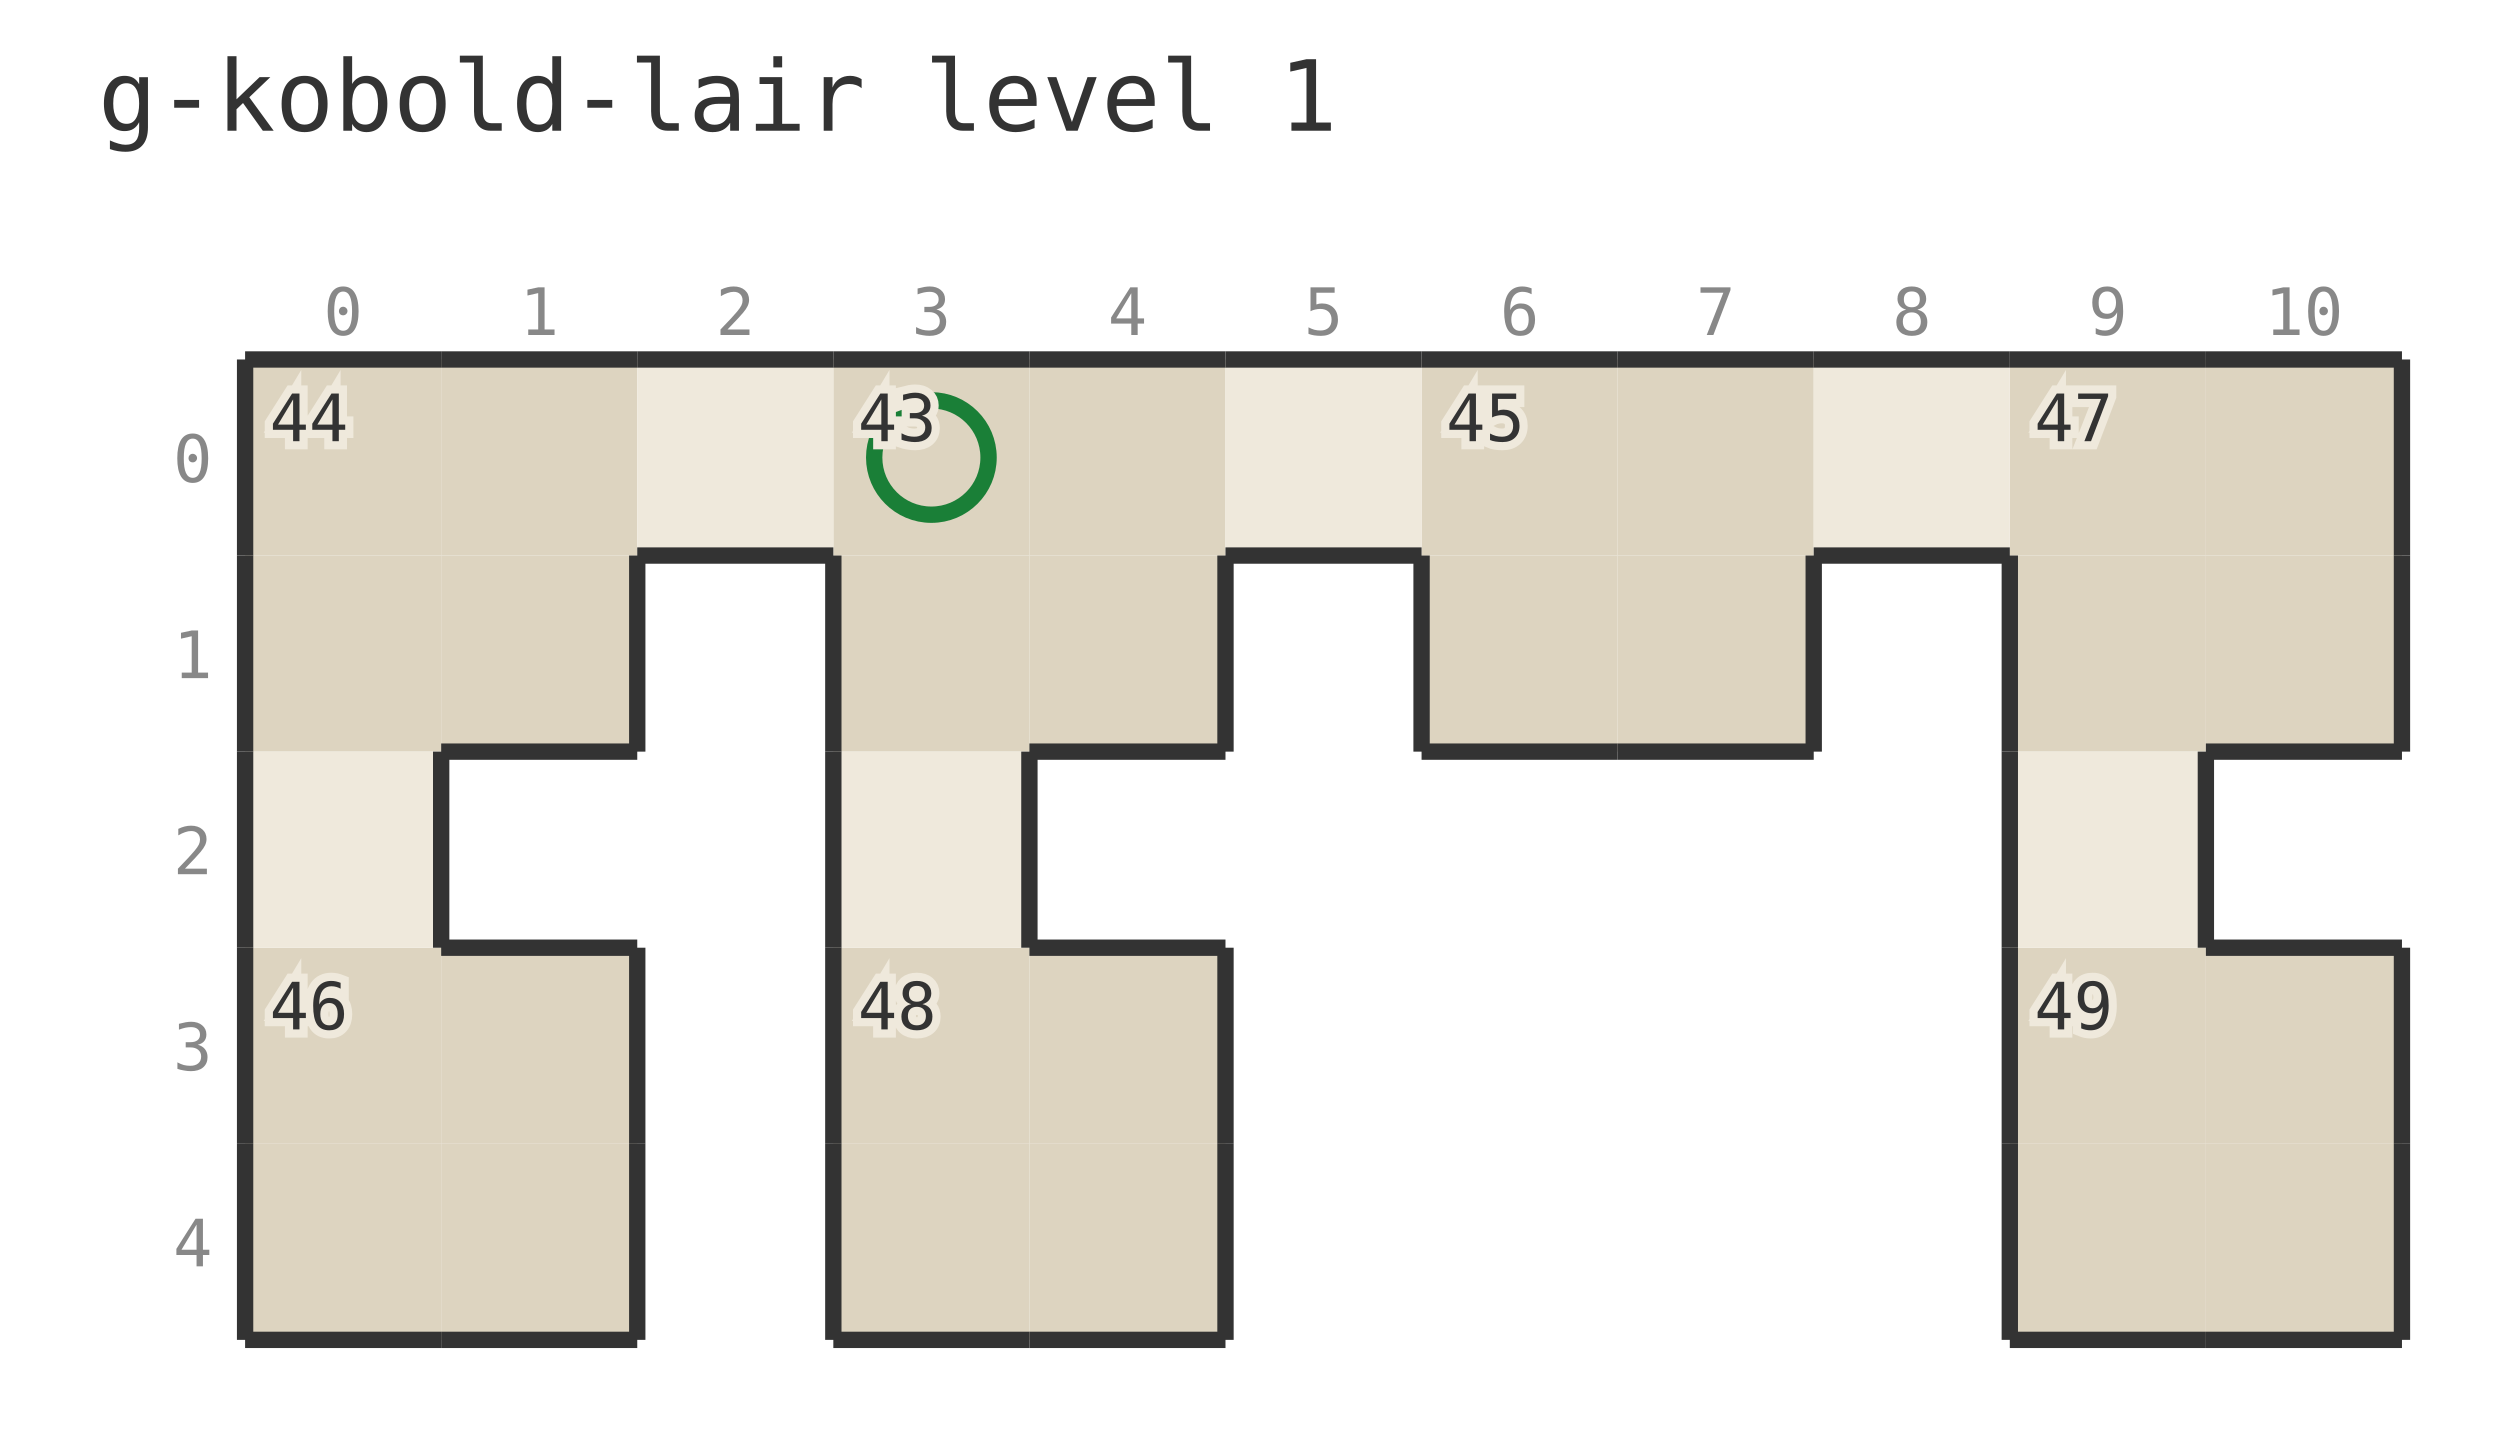
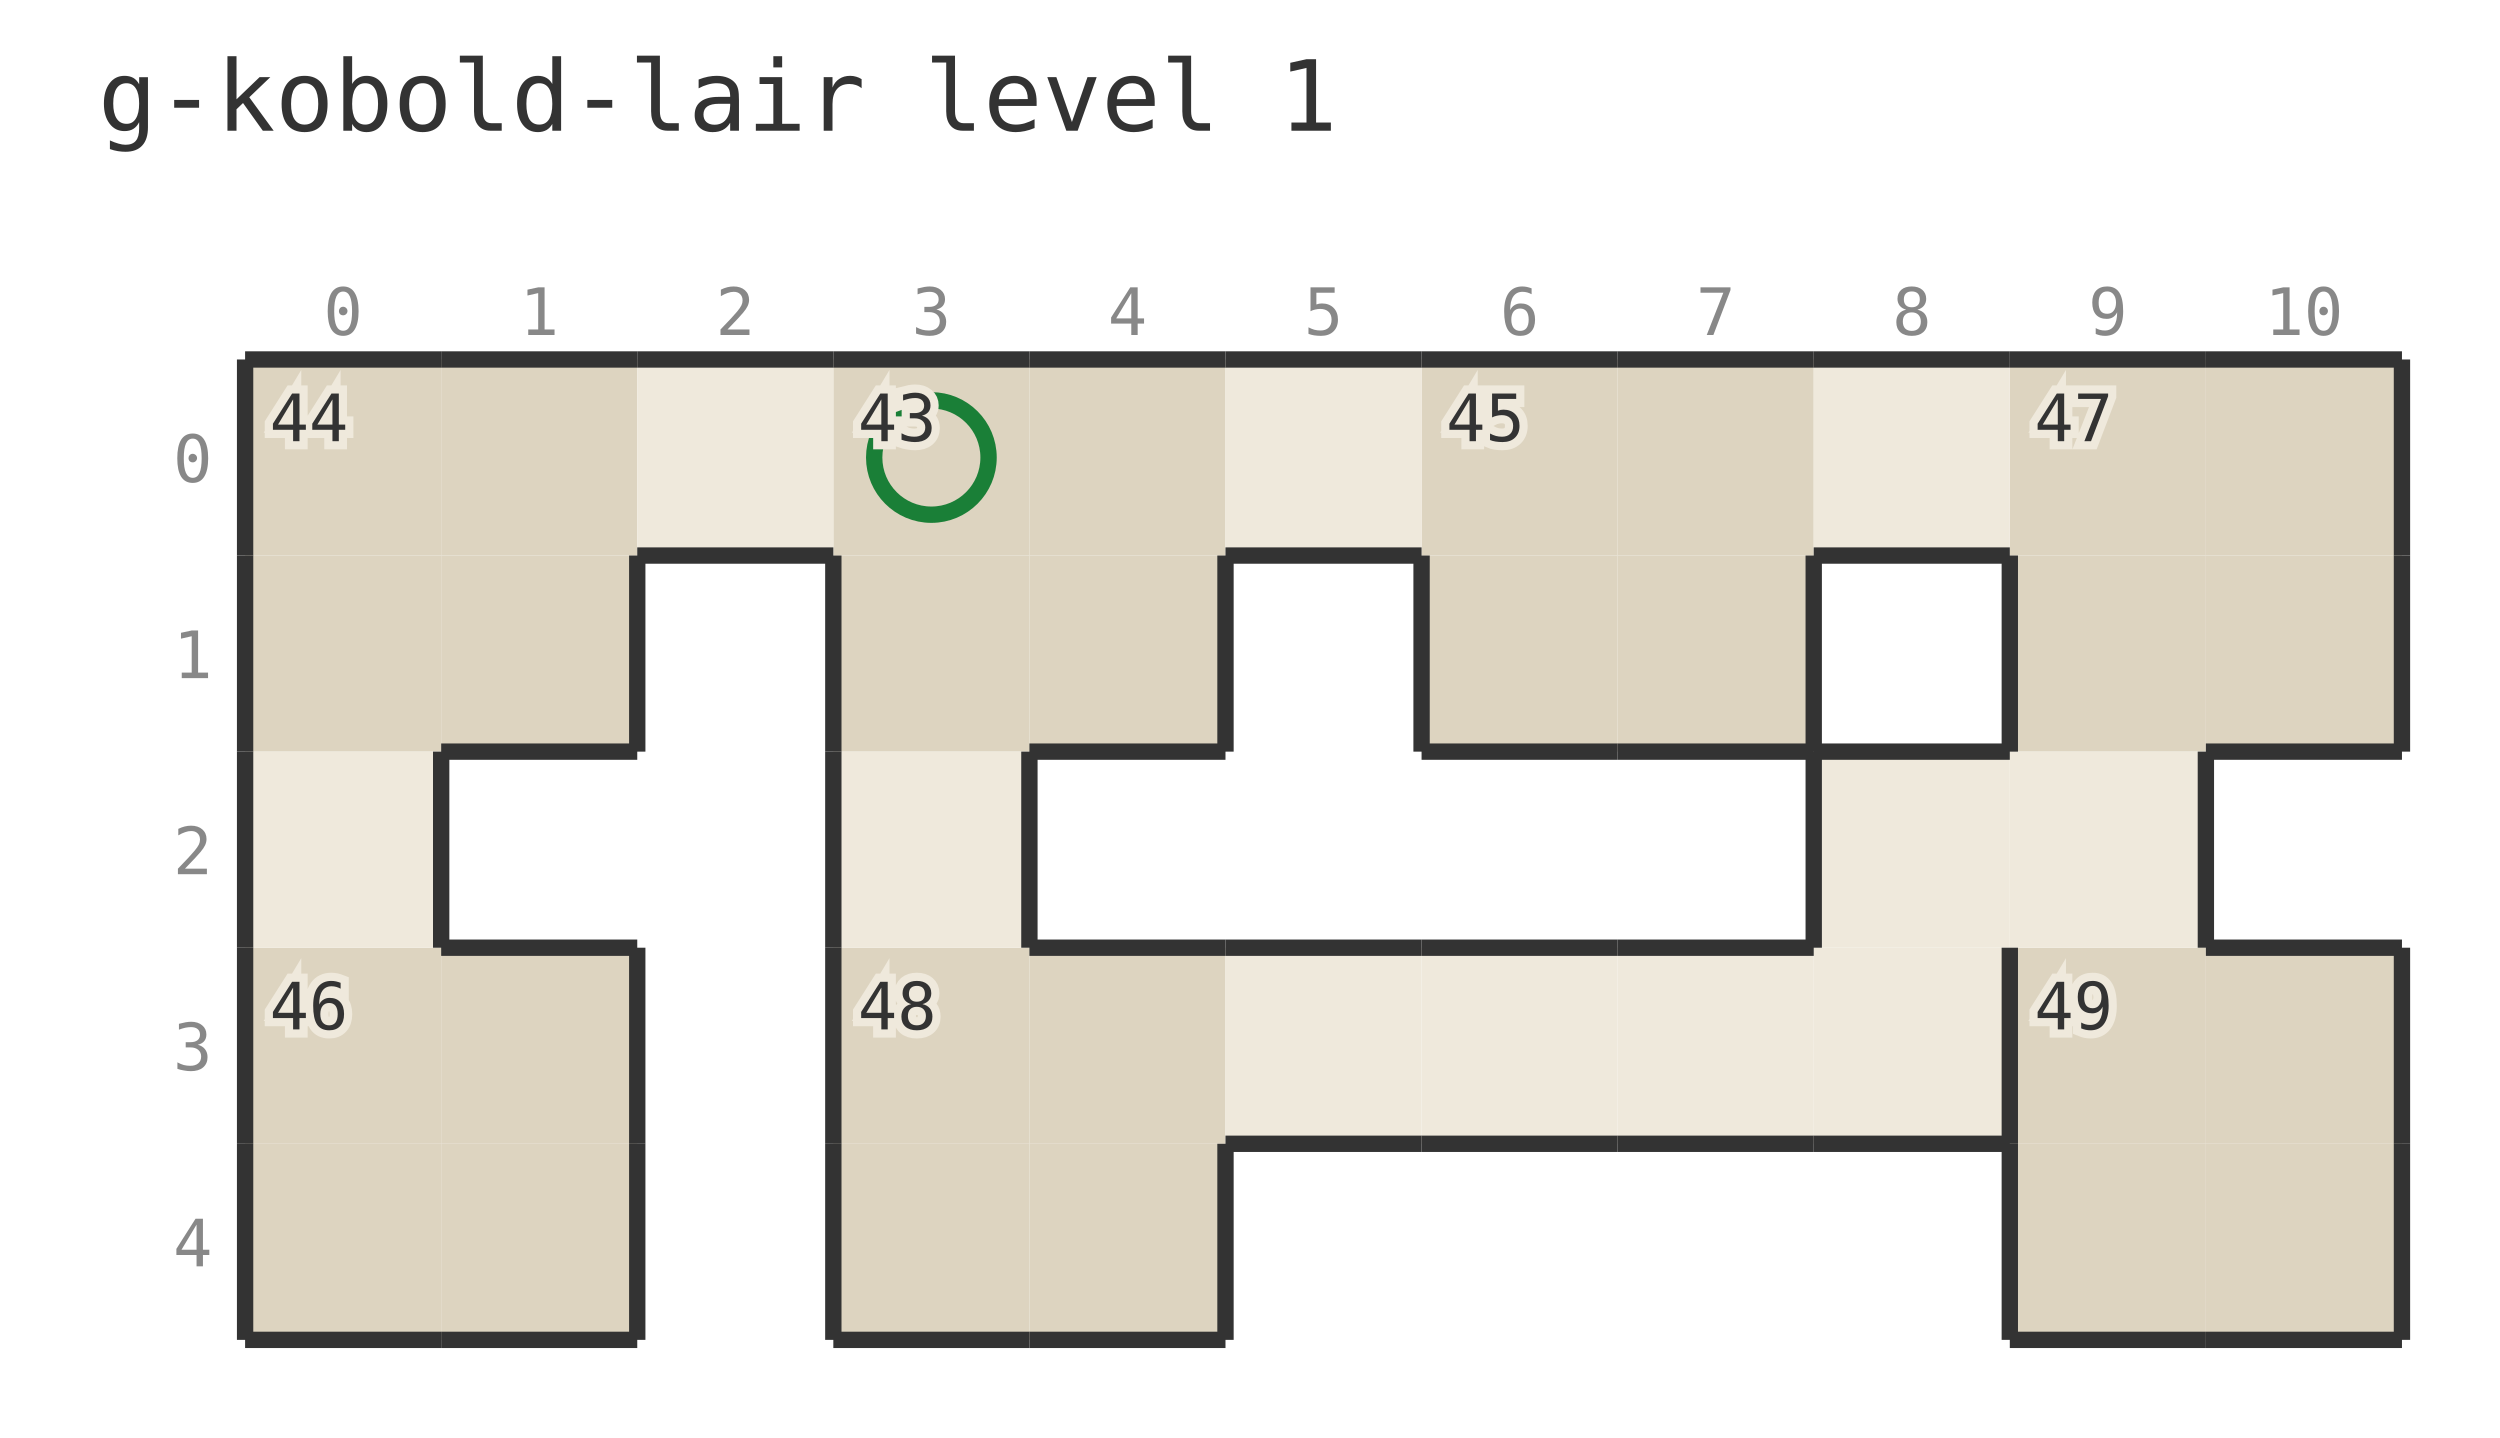
<svg xmlns="http://www.w3.org/2000/svg" width="306" height="176" viewBox="0 0 306 176">
  <text x="12" y="16" font-family="monospace" font-size="12" fill="#333333">g-kobold-lair level 1</text>
  <text x="42" y="41" font-family="monospace" font-size="8" text-anchor="middle" fill="#888888">0</text>
  <text x="66" y="41" font-family="monospace" font-size="8" text-anchor="middle" fill="#888888">1</text>
  <text x="90" y="41" font-family="monospace" font-size="8" text-anchor="middle" fill="#888888">2</text>
  <text x="114" y="41" font-family="monospace" font-size="8" text-anchor="middle" fill="#888888">3</text>
  <text x="138" y="41" font-family="monospace" font-size="8" text-anchor="middle" fill="#888888">4</text>
  <text x="162" y="41" font-family="monospace" font-size="8" text-anchor="middle" fill="#888888">5</text>
  <text x="186" y="41" font-family="monospace" font-size="8" text-anchor="middle" fill="#888888">6</text>
  <text x="210" y="41" font-family="monospace" font-size="8" text-anchor="middle" fill="#888888">7</text>
  <text x="234" y="41" font-family="monospace" font-size="8" text-anchor="middle" fill="#888888">8</text>
  <text x="258" y="41" font-family="monospace" font-size="8" text-anchor="middle" fill="#888888">9</text>
  <text x="282" y="41" font-family="monospace" font-size="8" text-anchor="middle" fill="#888888">10</text>
  <text x="26" y="59" font-family="monospace" font-size="8" text-anchor="end" fill="#888888">0</text>
  <text x="26" y="83" font-family="monospace" font-size="8" text-anchor="end" fill="#888888">1</text>
  <text x="26" y="107" font-family="monospace" font-size="8" text-anchor="end" fill="#888888">2</text>
  <text x="26" y="131" font-family="monospace" font-size="8" text-anchor="end" fill="#888888">3</text>
  <text x="26" y="155" font-family="monospace" font-size="8" text-anchor="end" fill="#888888">4</text>
  <rect x="102" y="44" width="24" height="24" fill="#ddd4c0" />
  <rect x="126" y="44" width="24" height="24" fill="#ddd4c0" />
  <rect x="102" y="68" width="24" height="24" fill="#ddd4c0" />
  <rect x="126" y="68" width="24" height="24" fill="#ddd4c0" />
  <rect x="30" y="44" width="24" height="24" fill="#ddd4c0" />
  <rect x="54" y="44" width="24" height="24" fill="#ddd4c0" />
  <rect x="30" y="68" width="24" height="24" fill="#ddd4c0" />
  <rect x="54" y="68" width="24" height="24" fill="#ddd4c0" />
  <rect x="174" y="44" width="24" height="24" fill="#ddd4c0" />
  <rect x="198" y="44" width="24" height="24" fill="#ddd4c0" />
  <rect x="174" y="68" width="24" height="24" fill="#ddd4c0" />
  <rect x="198" y="68" width="24" height="24" fill="#ddd4c0" />
  <rect x="30" y="116" width="24" height="24" fill="#ddd4c0" />
  <rect x="54" y="116" width="24" height="24" fill="#ddd4c0" />
  <rect x="30" y="140" width="24" height="24" fill="#ddd4c0" />
  <rect x="54" y="140" width="24" height="24" fill="#ddd4c0" />
  <rect x="246" y="44" width="24" height="24" fill="#ddd4c0" />
  <rect x="270" y="44" width="24" height="24" fill="#ddd4c0" />
  <rect x="246" y="68" width="24" height="24" fill="#ddd4c0" />
  <rect x="270" y="68" width="24" height="24" fill="#ddd4c0" />
  <rect x="102" y="116" width="24" height="24" fill="#ddd4c0" />
  <rect x="126" y="116" width="24" height="24" fill="#ddd4c0" />
  <rect x="102" y="140" width="24" height="24" fill="#ddd4c0" />
  <rect x="126" y="140" width="24" height="24" fill="#ddd4c0" />
  <rect x="246" y="116" width="24" height="24" fill="#ddd4c0" />
  <rect x="270" y="116" width="24" height="24" fill="#ddd4c0" />
  <rect x="246" y="140" width="24" height="24" fill="#ddd4c0" />
  <rect x="270" y="140" width="24" height="24" fill="#ddd4c0" />
  <rect x="78" y="44" width="24" height="24" fill="#efe9dc" />
  <rect x="150" y="44" width="24" height="24" fill="#efe9dc" />
  <rect x="222" y="44" width="24" height="24" fill="#efe9dc" />
  <rect x="30" y="92" width="24" height="24" fill="#efe9dc" />
  <rect x="102" y="92" width="24" height="24" fill="#efe9dc" />
+   <rect x="222" y="92" width="24" height="24" fill="#efe9dc" />
  <rect x="246" y="92" width="24" height="24" fill="#efe9dc" />
+   <rect x="150" y="116" width="24" height="24" fill="#efe9dc" />
+   <rect x="174" y="116" width="24" height="24" fill="#efe9dc" />
+   <rect x="198" y="116" width="24" height="24" fill="#efe9dc" />
+   <rect x="222" y="116" width="24" height="24" fill="#efe9dc" />
  <line x1="30" y1="44" x2="30" y2="68" stroke="#333333" stroke-width="2" />
  <line x1="30" y1="44" x2="54" y2="44" stroke="#333333" stroke-width="2" />
  <line x1="30" y1="68" x2="30" y2="92" stroke="#333333" stroke-width="2" />
  <line x1="30" y1="92" x2="30" y2="116" stroke="#333333" stroke-width="2" />
  <line x1="30" y1="116" x2="30" y2="140" stroke="#333333" stroke-width="2" />
  <line x1="30" y1="140" x2="30" y2="164" stroke="#333333" stroke-width="2" />
  <line x1="30" y1="164" x2="54" y2="164" stroke="#333333" stroke-width="2" />
  <line x1="54" y1="44" x2="78" y2="44" stroke="#333333" stroke-width="2" />
  <line x1="54" y1="92" x2="54" y2="116" stroke="#333333" stroke-width="2" />
  <line x1="54" y1="92" x2="78" y2="92" stroke="#333333" stroke-width="2" />
  <line x1="54" y1="116" x2="78" y2="116" stroke="#333333" stroke-width="2" />
  <line x1="54" y1="164" x2="78" y2="164" stroke="#333333" stroke-width="2" />
  <line x1="78" y1="44" x2="102" y2="44" stroke="#333333" stroke-width="2" />
  <line x1="78" y1="68" x2="78" y2="92" stroke="#333333" stroke-width="2" />
  <line x1="78" y1="68" x2="102" y2="68" stroke="#333333" stroke-width="2" />
  <line x1="78" y1="116" x2="78" y2="140" stroke="#333333" stroke-width="2" />
  <line x1="78" y1="140" x2="78" y2="164" stroke="#333333" stroke-width="2" />
  <line x1="102" y1="44" x2="126" y2="44" stroke="#333333" stroke-width="2" />
  <line x1="102" y1="68" x2="102" y2="92" stroke="#333333" stroke-width="2" />
  <line x1="102" y1="92" x2="102" y2="116" stroke="#333333" stroke-width="2" />
  <line x1="102" y1="116" x2="102" y2="140" stroke="#333333" stroke-width="2" />
  <line x1="102" y1="140" x2="102" y2="164" stroke="#333333" stroke-width="2" />
  <line x1="102" y1="164" x2="126" y2="164" stroke="#333333" stroke-width="2" />
  <line x1="126" y1="44" x2="150" y2="44" stroke="#333333" stroke-width="2" />
  <line x1="126" y1="92" x2="126" y2="116" stroke="#333333" stroke-width="2" />
  <line x1="126" y1="92" x2="150" y2="92" stroke="#333333" stroke-width="2" />
  <line x1="126" y1="116" x2="150" y2="116" stroke="#333333" stroke-width="2" />
  <line x1="126" y1="164" x2="150" y2="164" stroke="#333333" stroke-width="2" />
  <line x1="150" y1="44" x2="174" y2="44" stroke="#333333" stroke-width="2" />
  <line x1="150" y1="68" x2="150" y2="92" stroke="#333333" stroke-width="2" />
  <line x1="150" y1="68" x2="174" y2="68" stroke="#333333" stroke-width="2" />
-   <line x1="150" y1="116" x2="150" y2="140" stroke="#333333" stroke-width="2" />
+   <line x1="150" y1="116" x2="174" y2="116" stroke="#333333" stroke-width="2" />
  <line x1="150" y1="140" x2="150" y2="164" stroke="#333333" stroke-width="2" />
+   <line x1="150" y1="140" x2="174" y2="140" stroke="#333333" stroke-width="2" />
  <line x1="174" y1="44" x2="198" y2="44" stroke="#333333" stroke-width="2" />
  <line x1="174" y1="68" x2="174" y2="92" stroke="#333333" stroke-width="2" />
  <line x1="174" y1="92" x2="198" y2="92" stroke="#333333" stroke-width="2" />
+   <line x1="174" y1="116" x2="198" y2="116" stroke="#333333" stroke-width="2" />
+   <line x1="174" y1="140" x2="198" y2="140" stroke="#333333" stroke-width="2" />
  <line x1="198" y1="44" x2="222" y2="44" stroke="#333333" stroke-width="2" />
  <line x1="198" y1="92" x2="222" y2="92" stroke="#333333" stroke-width="2" />
+   <line x1="198" y1="116" x2="222" y2="116" stroke="#333333" stroke-width="2" />
+   <line x1="198" y1="140" x2="222" y2="140" stroke="#333333" stroke-width="2" />
  <line x1="222" y1="44" x2="246" y2="44" stroke="#333333" stroke-width="2" />
  <line x1="222" y1="68" x2="222" y2="92" stroke="#333333" stroke-width="2" />
  <line x1="222" y1="68" x2="246" y2="68" stroke="#333333" stroke-width="2" />
+   <line x1="222" y1="92" x2="222" y2="116" stroke="#333333" stroke-width="2" />
+   <line x1="222" y1="92" x2="246" y2="92" stroke="#333333" stroke-width="2" />
+   <line x1="222" y1="140" x2="246" y2="140" stroke="#333333" stroke-width="2" />
  <line x1="246" y1="44" x2="270" y2="44" stroke="#333333" stroke-width="2" />
  <line x1="246" y1="68" x2="246" y2="92" stroke="#333333" stroke-width="2" />
-   <line x1="246" y1="92" x2="246" y2="116" stroke="#333333" stroke-width="2" />
  <line x1="246" y1="116" x2="246" y2="140" stroke="#333333" stroke-width="2" />
  <line x1="246" y1="140" x2="246" y2="164" stroke="#333333" stroke-width="2" />
  <line x1="246" y1="164" x2="270" y2="164" stroke="#333333" stroke-width="2" />
  <line x1="270" y1="44" x2="294" y2="44" stroke="#333333" stroke-width="2" />
  <line x1="270" y1="92" x2="270" y2="116" stroke="#333333" stroke-width="2" />
  <line x1="270" y1="92" x2="294" y2="92" stroke="#333333" stroke-width="2" />
  <line x1="270" y1="116" x2="294" y2="116" stroke="#333333" stroke-width="2" />
  <line x1="270" y1="164" x2="294" y2="164" stroke="#333333" stroke-width="2" />
  <line x1="294" y1="44" x2="294" y2="68" stroke="#333333" stroke-width="2" />
  <line x1="294" y1="68" x2="294" y2="92" stroke="#333333" stroke-width="2" />
  <line x1="294" y1="116" x2="294" y2="140" stroke="#333333" stroke-width="2" />
  <line x1="294" y1="140" x2="294" y2="164" stroke="#333333" stroke-width="2" />
  <circle cx="114" cy="56" r="7" fill="none" stroke="#1a7f37" stroke-width="2" />
  <text x="105" y="54" font-family="monospace" font-size="8" paint-order="stroke" stroke="#efe9dc" stroke-width="2" fill="#333333">43</text>
  <text x="33" y="54" font-family="monospace" font-size="8" paint-order="stroke" stroke="#efe9dc" stroke-width="2" fill="#333333">44</text>
  <text x="177" y="54" font-family="monospace" font-size="8" paint-order="stroke" stroke="#efe9dc" stroke-width="2" fill="#333333">45</text>
  <text x="33" y="126" font-family="monospace" font-size="8" paint-order="stroke" stroke="#efe9dc" stroke-width="2" fill="#333333">46</text>
  <text x="249" y="54" font-family="monospace" font-size="8" paint-order="stroke" stroke="#efe9dc" stroke-width="2" fill="#333333">47</text>
  <text x="105" y="126" font-family="monospace" font-size="8" paint-order="stroke" stroke="#efe9dc" stroke-width="2" fill="#333333">48</text>
  <text x="249" y="126" font-family="monospace" font-size="8" paint-order="stroke" stroke="#efe9dc" stroke-width="2" fill="#333333">49</text>
</svg>
